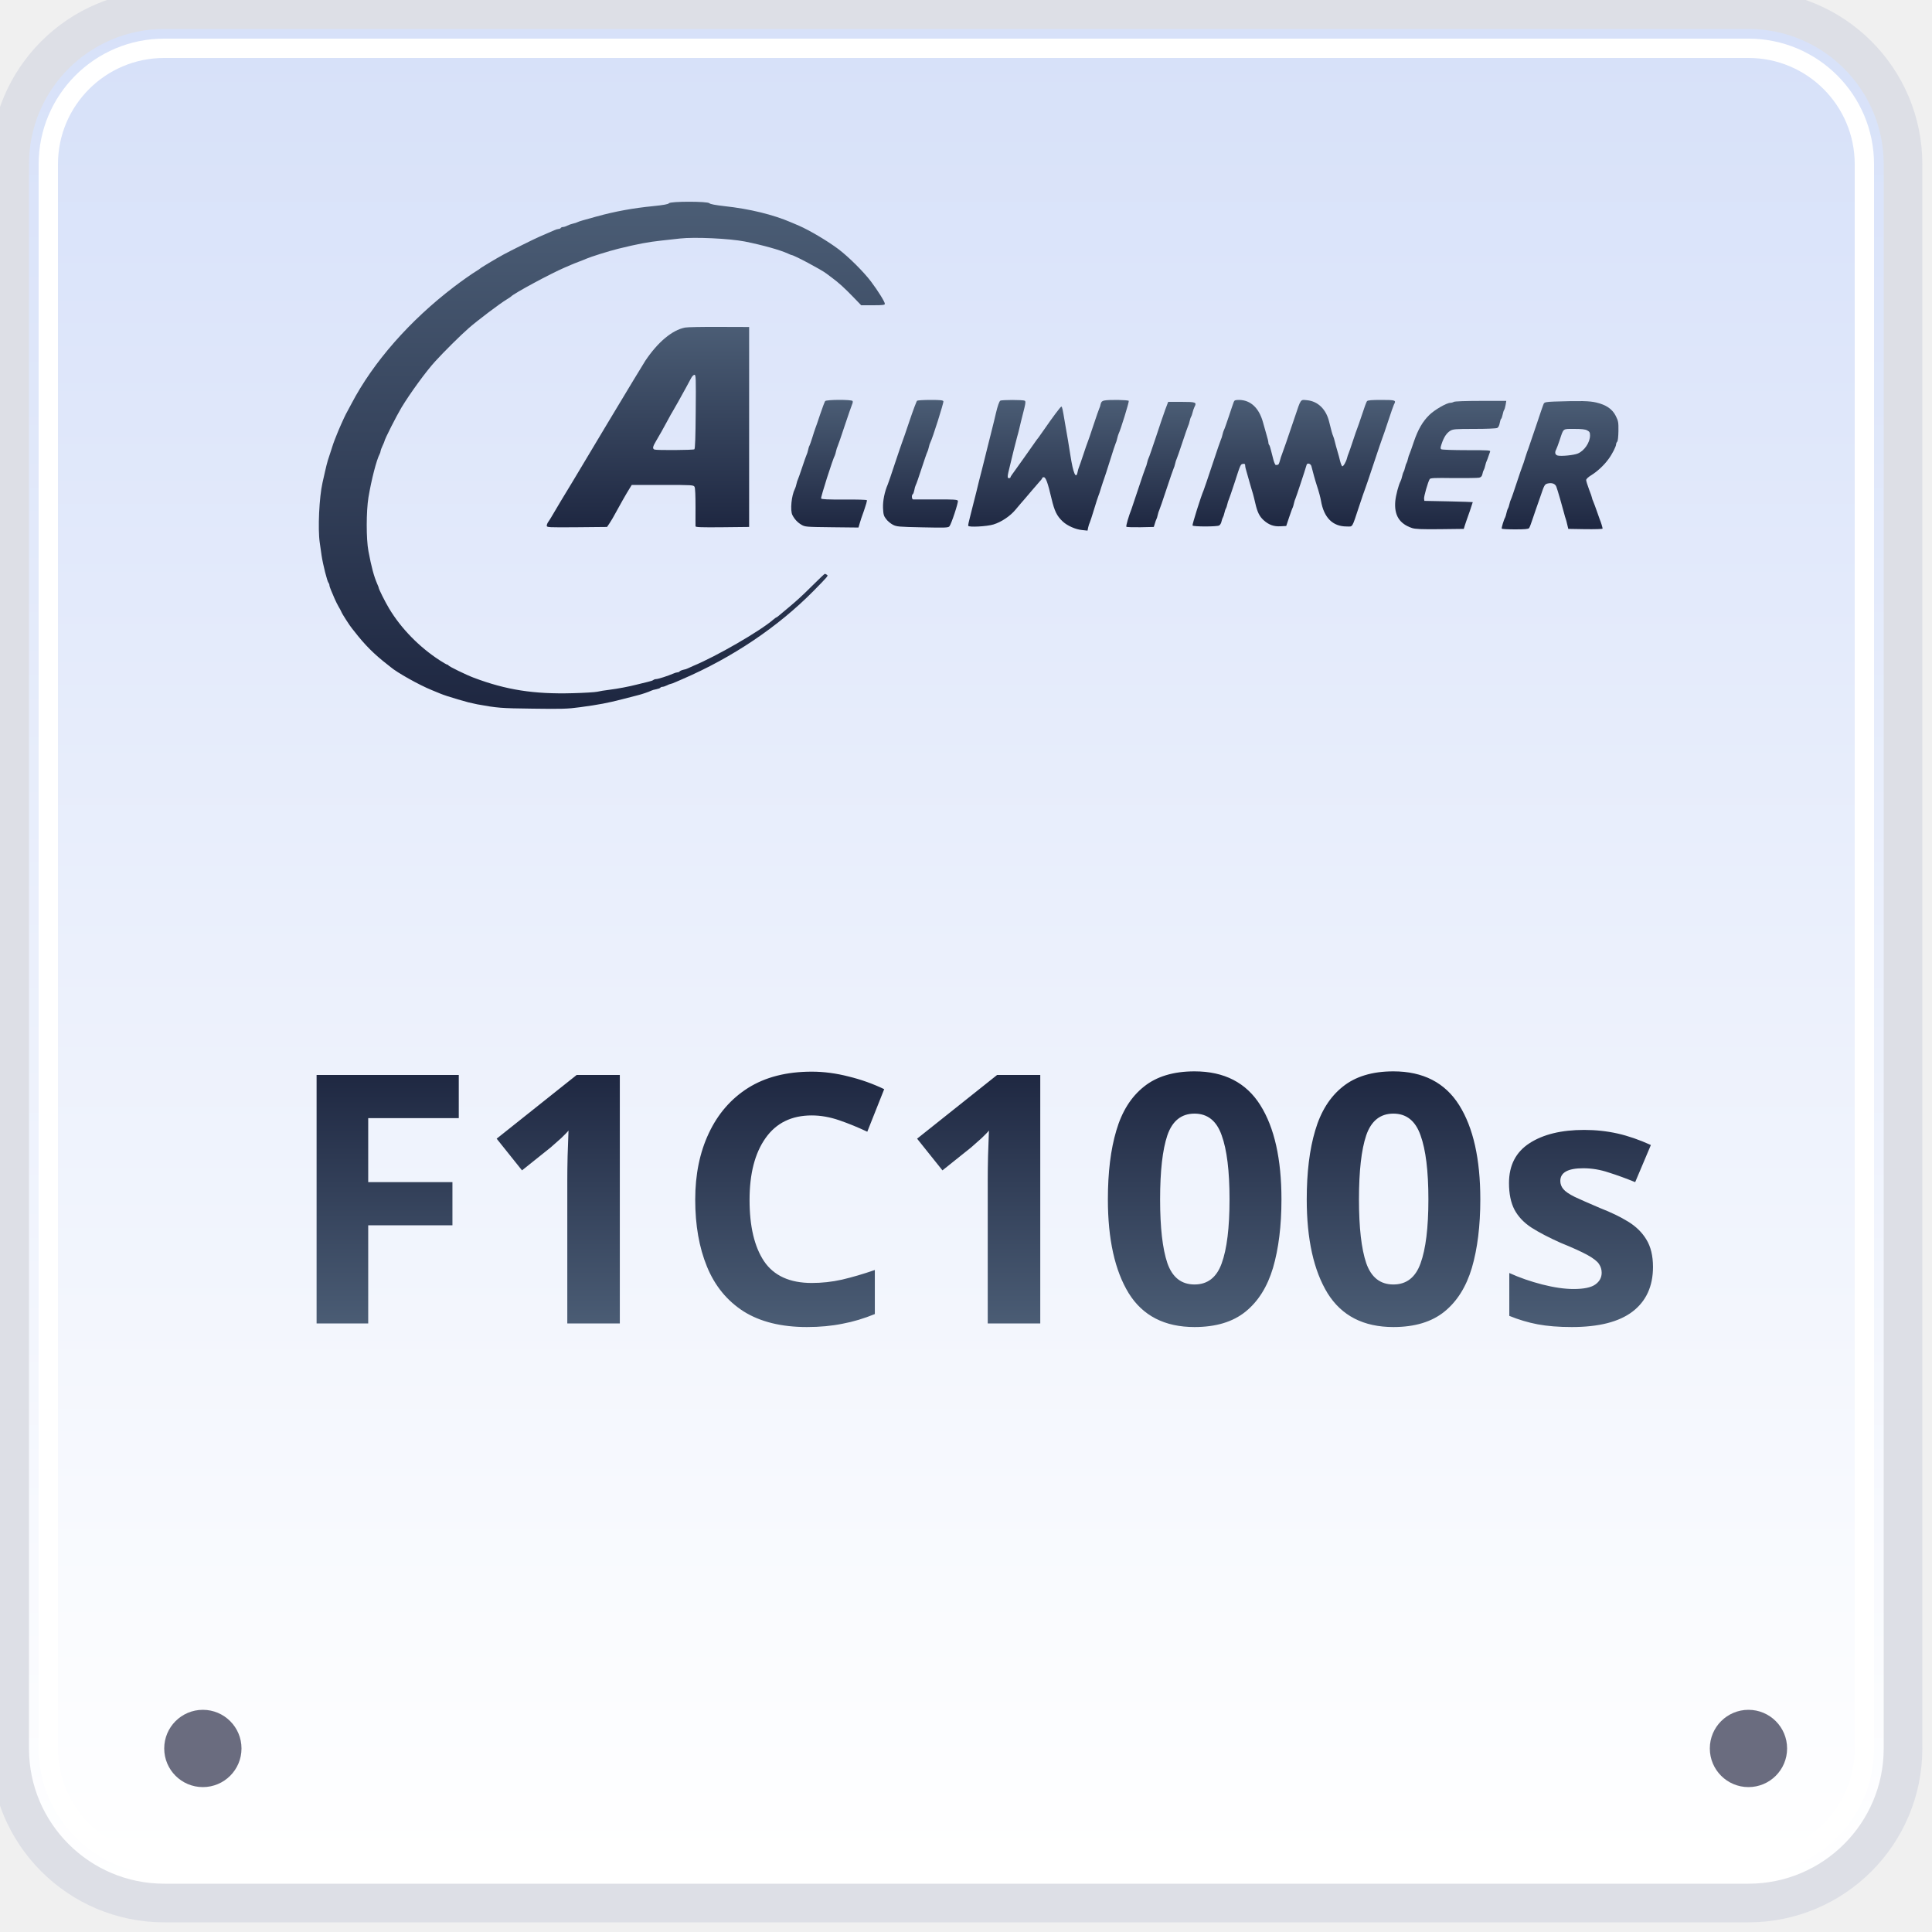
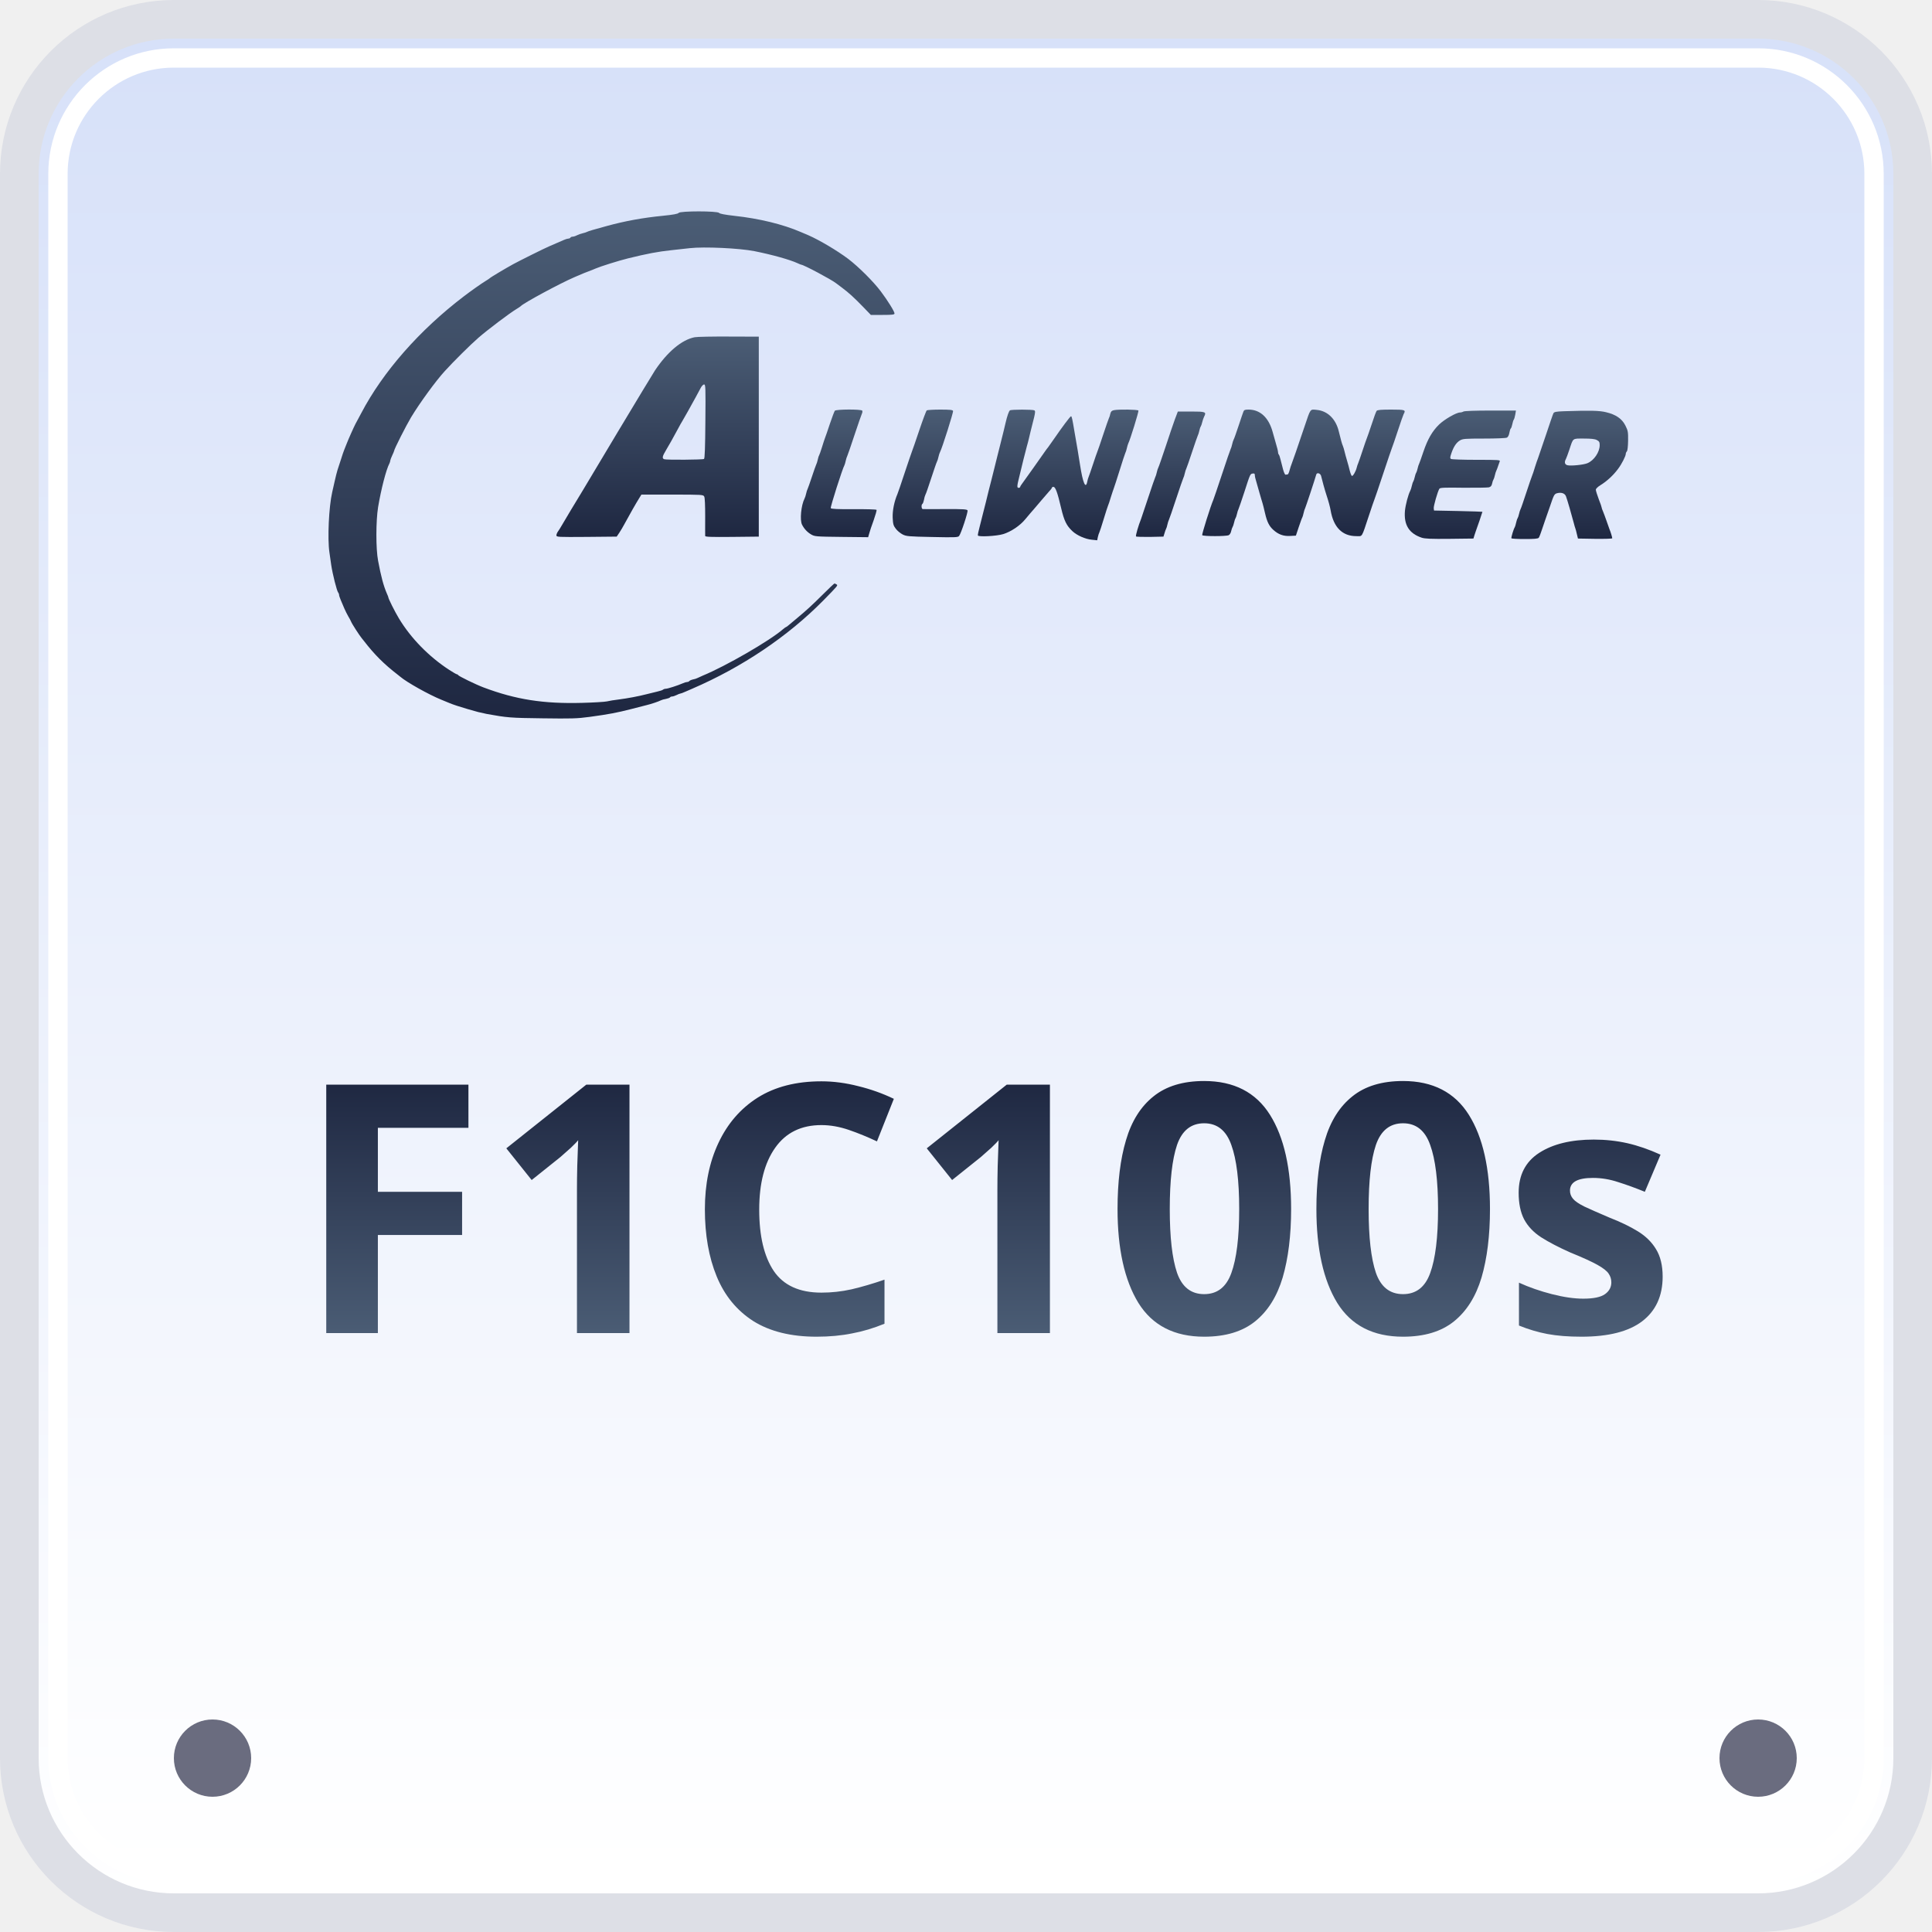
<svg xmlns="http://www.w3.org/2000/svg" width="100" height="100">
  <defs>
    <linearGradient id="soc_bg" x1="0%" y1="0%" x2="0%" y2="100%">
      <stop offset="0%" style="stop-color:#d7e1f9;stop-opacity:1" />
      <stop offset="100%" style="stop-color:#ffffff;stop-opacity:1" />
    </linearGradient>
    <linearGradient id="soc_name" x1="0%" y1="0%" x2="0%" y2="100%">
      <stop offset="0%" style="stop-color:#1e2741;stop-opacity:1" />
      <stop offset="100%" style="stop-color:#4b5d75;stop-opacity:1" />
    </linearGradient>
  </defs>
-   <g transform="translate(0.5,0.5)">
+   <g transform="translate(1,1)">
    <rect x="0" y="0" width="98" height="98" fill="url(#soc_bg)" rx="8" stroke="#dddfe6" stroke-width="2" />
    <rect x="2" y="2" width="94" height="94" fill="url(#soc_bg)" rx="6" stroke="#ffffff" stroke-width="1" />
    <g transform="translate(16,80) scale(0.005,-0.005)" fill="url(#soc_name)">
      <path d="M3625 13996 c-7 -10 -56 -19 -165 -30 -205 -20 -395 -55 -580 -106 -139 -38 -187 -52 -200 -59 -9 -5 -30 -12 -49 -16 -18 -4 -44 -13 -59 -21 -15 -8 -35 -14 -44 -14 -9 0 -20 -4 -23 -10 -3 -5 -13 -10 -22 -10 -8 0 -29 -6 -46 -14 -28 -13 -66 -29 -152 -66 -42 -17 -313 -152 -371 -184 -79 -43 -238 -138 -244 -146 -3 -3 -23 -17 -45 -30 -36 -21 -159 -108 -225 -159 -457 -348 -836 -779 -1061 -1209 -27 -50 -53 -100 -59 -110 -15 -28 -76 -164 -90 -202 -7 -19 -19 -48 -26 -65 -7 -16 -22 -61 -34 -100 -12 -38 -28 -88 -36 -110 -7 -22 -20 -74 -29 -115 -9 -41 -21 -93 -26 -115 -35 -152 -50 -481 -29 -622 6 -38 14 -97 19 -133 14 -94 58 -269 72 -284 5 -6 9 -16 9 -24 0 -7 8 -32 18 -55 10 -23 27 -62 37 -87 11 -25 29 -61 40 -80 12 -19 25 -44 29 -54 6 -19 90 -149 111 -173 5 -7 15 -18 20 -25 111 -144 209 -242 353 -353 7 -5 18 -15 25 -20 66 -57 298 -187 427 -239 36 -15 74 -31 85 -35 33 -14 105 -38 185 -61 41 -11 91 -25 110 -31 19 -5 60 -14 90 -20 210 -38 243 -41 575 -45 302 -4 357 -3 490 15 199 27 286 44 430 81 66 17 138 36 160 41 46 11 123 37 146 49 9 5 33 12 53 15 20 4 39 11 42 16 3 5 13 9 22 9 9 0 30 7 46 15 15 8 33 15 38 15 5 0 30 9 56 21 26 11 56 24 67 29 519 224 989 541 1355 911 154 157 156 159 140 169 -8 5 -18 10 -21 10 -4 0 -60 -53 -125 -118 -118 -117 -166 -160 -258 -237 -26 -22 -62 -52 -80 -67 -17 -15 -34 -28 -37 -28 -3 0 -19 -11 -35 -25 -136 -118 -589 -380 -829 -479 -22 -10 -47 -21 -55 -25 -9 -5 -30 -12 -48 -15 -17 -4 -34 -12 -37 -17 -4 -5 -13 -9 -22 -9 -8 0 -29 -6 -46 -14 -50 -22 -155 -56 -175 -56 -10 0 -22 -4 -28 -9 -5 -5 -31 -14 -59 -20 -27 -7 -77 -19 -110 -27 -85 -22 -197 -43 -290 -55 -44 -5 -99 -14 -123 -20 -24 -5 -139 -12 -255 -15 -400 -11 -688 34 -1022 160 -80 30 -258 117 -263 128 -2 5 -8 8 -13 8 -4 0 -40 20 -78 45 -211 137 -399 329 -523 536 -41 68 -108 202 -108 216 0 3 -6 19 -14 36 -36 83 -61 177 -92 342 -24 125 -23 413 0 555 31 185 83 388 117 452 5 10 9 23 9 30 1 7 9 31 20 53 11 22 19 44 20 48 0 17 126 265 176 348 88 146 256 377 349 478 87 96 264 272 347 344 90 79 323 255 393 297 22 13 42 27 45 30 24 30 408 237 555 300 28 12 59 25 70 30 11 5 45 19 75 30 30 11 64 25 75 30 50 22 238 81 335 105 203 50 310 70 450 85 52 6 138 15 190 21 150 17 513 0 670 -31 185 -37 367 -88 447 -125 17 -8 34 -15 37 -15 24 0 315 -155 361 -192 6 -5 33 -25 60 -45 70 -52 127 -104 220 -200 l80 -83 123 0 c101 0 122 3 122 15 0 20 -70 133 -143 230 -77 102 -229 253 -335 334 -114 86 -300 196 -412 245 -19 8 -55 23 -80 34 -185 80 -430 140 -690 168 -96 11 -149 21 -156 30 -17 21 -405 21 -419 0z" />
      <path d="M3791 12709 c-133 -26 -282 -151 -411 -344 -18 -27 -192 -315 -387 -640 -194 -324 -357 -597 -362 -605 -32 -50 -216 -358 -225 -375 -6 -11 -19 -31 -28 -44 -10 -13 -18 -32 -18 -42 0 -19 12 -19 312 -17 l312 3 27 40 c15 22 40 65 56 95 39 73 120 216 150 263 l23 37 320 0 c309 0 320 -1 330 -20 7 -12 10 -92 10 -208 0 -103 -1 -193 0 -200 0 -10 59 -12 278 -10 l277 3 0 1035 0 1035 -310 1 c-170 1 -330 -2 -354 -7z m111 -871 c-2 -263 -6 -384 -14 -389 -14 -9 -390 -11 -412 -3 -24 9 -20 30 18 93 36 60 67 116 124 221 19 36 38 70 42 75 4 6 31 53 60 105 29 52 67 120 83 150 17 30 39 72 50 93 10 20 26 37 36 37 15 0 16 -33 13 -382z" />
      <path d="M5242 11948 c-5 -7 -29 -69 -52 -138 -23 -69 -45 -134 -50 -145 -4 -11 -19 -54 -31 -95 -13 -41 -26 -79 -30 -85 -4 -5 -10 -26 -14 -45 -4 -19 -11 -41 -16 -50 -4 -8 -24 -64 -44 -125 -20 -60 -40 -117 -44 -125 -5 -9 -12 -31 -16 -50 -4 -19 -11 -41 -16 -50 -36 -70 -51 -224 -26 -272 22 -43 53 -76 93 -100 38 -22 47 -23 315 -26 l276 -3 11 38 c5 21 26 83 46 137 19 54 33 103 30 108 -3 5 -109 8 -236 7 -170 -1 -233 2 -238 11 -6 10 122 412 142 445 3 6 9 26 13 45 4 19 11 41 16 50 4 8 38 105 74 215 37 110 71 210 77 222 6 11 7 26 4 32 -10 16 -270 15 -284 -1z" />
      <path d="M6194 11952 c-6 -4 -41 -97 -78 -207 -37 -110 -71 -209 -76 -220 -5 -11 -38 -110 -75 -220 -36 -110 -70 -209 -75 -220 -33 -76 -52 -171 -49 -244 3 -67 8 -83 32 -114 15 -21 47 -47 70 -59 39 -20 60 -22 307 -27 233 -5 266 -4 278 10 20 23 94 248 88 265 -5 12 -43 15 -228 14 -123 0 -229 -1 -235 0 -15 0 -18 46 -4 54 5 3 12 22 16 42 3 20 10 44 15 53 6 9 32 86 60 171 28 85 54 162 59 170 5 9 12 31 16 50 4 19 11 41 16 50 21 38 140 413 135 426 -4 11 -31 14 -133 14 -70 0 -133 -4 -139 -8z" />
      <path d="M7055 11952 c-11 -7 -28 -55 -46 -132 -10 -44 -23 -98 -53 -217 -8 -32 -22 -87 -31 -123 -9 -36 -23 -92 -31 -125 -8 -33 -22 -87 -30 -120 -8 -33 -22 -86 -30 -117 -7 -32 -21 -84 -28 -115 -8 -32 -22 -85 -30 -118 -8 -33 -24 -96 -35 -139 -12 -44 -20 -84 -18 -89 5 -17 194 -7 262 14 81 25 172 86 227 152 24 29 47 57 53 63 16 18 56 64 115 134 30 35 67 78 82 95 16 16 28 33 28 38 0 4 7 7 15 7 21 0 42 -58 80 -220 31 -132 56 -182 117 -239 47 -44 134 -82 199 -88 l57 -6 7 34 c4 18 11 40 16 49 4 8 24 69 44 135 20 66 40 129 45 140 5 11 19 52 30 90 12 39 26 79 30 90 5 11 31 94 60 185 28 91 55 172 59 180 5 9 12 31 16 50 4 19 11 41 15 50 20 39 110 331 105 340 -7 11 -204 14 -253 4 -24 -5 -32 -13 -38 -37 -3 -17 -10 -38 -15 -47 -4 -8 -31 -85 -59 -170 -28 -85 -55 -164 -60 -175 -5 -11 -25 -69 -45 -130 -20 -60 -40 -119 -45 -130 -5 -11 -12 -35 -15 -52 -16 -81 -46 -10 -74 172 -5 33 -17 103 -25 155 -9 52 -23 136 -32 185 -24 144 -29 166 -37 166 -8 0 -94 -115 -177 -236 -25 -36 -52 -74 -60 -85 -8 -10 -21 -26 -28 -37 -7 -10 -35 -49 -62 -88 -27 -38 -55 -78 -62 -88 -25 -36 -108 -152 -123 -172 -8 -10 -15 -23 -15 -27 0 -4 -7 -8 -16 -8 -18 0 -17 19 10 125 8 33 26 107 40 165 15 58 31 121 36 140 6 19 15 55 21 80 10 44 22 93 54 219 12 52 13 66 3 73 -16 10 -239 10 -253 0z" />
      <path d="M9471 11937 c-5 -12 -27 -78 -50 -147 -23 -69 -45 -132 -50 -140 -5 -9 -12 -31 -16 -50 -4 -19 -11 -41 -16 -50 -4 -8 -45 -125 -89 -260 -45 -135 -85 -254 -90 -265 -27 -60 -120 -357 -115 -365 8 -13 251 -13 275 0 10 5 22 24 25 42 4 18 11 38 15 43 4 6 11 26 15 45 4 19 11 40 15 45 4 6 11 26 15 45 4 19 11 41 16 50 4 8 31 87 60 175 62 193 61 189 88 193 16 3 21 -2 21 -17 0 -11 6 -40 14 -63 7 -24 23 -79 35 -123 13 -44 26 -91 31 -105 4 -14 16 -59 25 -100 21 -92 43 -136 86 -175 53 -48 106 -67 174 -63 l60 3 30 90 c17 50 33 95 37 100 3 6 9 26 13 45 4 19 11 41 16 50 6 12 97 285 115 348 7 24 43 13 50 -15 7 -32 41 -155 54 -193 22 -66 39 -129 45 -165 30 -174 121 -265 265 -265 67 0 52 -24 130 210 28 85 55 164 60 175 5 11 45 130 90 265 45 135 85 254 90 265 5 11 32 90 60 175 28 85 55 163 60 172 25 45 18 48 -129 48 -103 0 -141 -3 -150 -13 -6 -7 -29 -69 -51 -138 -23 -68 -45 -133 -50 -144 -5 -11 -25 -69 -45 -130 -20 -60 -40 -119 -45 -130 -5 -11 -12 -31 -15 -45 -10 -41 -39 -90 -50 -87 -5 2 -15 26 -22 53 -6 27 -19 74 -28 104 -9 30 -21 73 -26 95 -5 22 -13 49 -18 60 -9 19 -20 61 -42 150 -31 129 -117 212 -229 222 -69 7 -62 17 -124 -168 -70 -209 -127 -372 -136 -394 -5 -11 -14 -39 -20 -62 -6 -24 -15 -44 -20 -44 -6 -1 -15 -2 -22 -3 -6 -1 -17 23 -25 52 -7 28 -19 74 -26 101 -6 27 -15 53 -20 57 -4 4 -7 15 -7 24 0 9 -9 48 -21 86 -11 38 -27 94 -35 124 -41 148 -129 229 -247 230 -40 0 -49 -3 -56 -23z" />
      <path d="M11750 11940 c-8 -5 -25 -10 -36 -10 -39 0 -164 -73 -217 -125 -70 -68 -118 -151 -162 -281 -20 -60 -40 -116 -44 -124 -5 -9 -12 -31 -16 -50 -4 -19 -11 -39 -15 -45 -4 -5 -11 -26 -15 -45 -4 -19 -11 -39 -15 -45 -4 -5 -11 -26 -15 -45 -4 -19 -11 -41 -16 -50 -21 -39 -49 -146 -55 -207 -13 -146 42 -235 173 -279 33 -11 96 -14 289 -12 l247 3 9 30 c5 17 12 37 15 45 13 34 70 200 69 202 -1 1 -113 5 -251 8 l-250 5 -3 23 c-3 22 40 173 58 202 7 12 47 14 247 11 132 -1 251 1 265 4 20 5 29 15 34 38 3 18 10 37 14 42 4 6 11 26 15 45 4 19 11 41 16 50 4 8 12 29 17 45 6 17 13 38 17 48 7 16 -9 17 -241 17 -137 0 -255 4 -263 9 -11 7 -11 16 3 57 23 69 51 111 88 134 30 18 51 20 251 20 124 0 226 4 237 10 11 6 21 26 25 50 4 22 10 42 15 45 4 3 11 22 15 42 4 21 11 43 15 48 5 6 12 30 16 53 l7 42 -264 0 c-153 0 -270 -4 -279 -10z" />
      <path d="M12788 11943 c-80 -3 -99 -7 -107 -21 -5 -9 -41 -114 -80 -232 -40 -118 -76 -224 -80 -235 -5 -11 -19 -51 -31 -90 -11 -38 -25 -79 -30 -90 -5 -11 -32 -90 -60 -175 -28 -85 -54 -162 -59 -170 -5 -9 -12 -31 -16 -50 -4 -19 -11 -39 -15 -45 -4 -5 -11 -26 -15 -45 -4 -19 -10 -39 -13 -45 -14 -22 -40 -110 -36 -117 3 -5 65 -8 138 -8 99 0 136 3 145 13 6 8 22 49 36 93 15 43 29 86 32 94 3 8 25 71 49 140 39 116 44 126 72 134 44 12 81 0 93 -32 11 -27 61 -200 81 -277 5 -22 13 -47 16 -55 3 -8 11 -35 16 -60 l11 -45 178 -3 c97 -1 177 1 177 6 0 10 -17 67 -30 97 -4 11 -18 49 -30 85 -12 36 -29 79 -36 97 -8 17 -14 35 -14 40 0 5 -13 44 -30 86 -16 43 -30 87 -30 97 0 11 19 30 50 49 65 40 133 103 180 167 39 52 80 133 80 156 0 8 5 19 11 25 7 7 12 52 13 111 1 90 -1 103 -28 157 -36 71 -99 114 -201 138 -69 17 -162 19 -437 10z m342 -298 c25 -13 30 -22 30 -53 0 -72 -59 -159 -127 -187 -40 -17 -171 -30 -207 -21 -28 7 -34 32 -16 64 5 9 21 53 36 97 41 124 29 115 150 115 75 0 114 -4 134 -15z" />
      <path d="M8762 11858 c-17 -46 -60 -173 -96 -283 -37 -110 -70 -207 -75 -215 -5 -9 -12 -31 -16 -50 -4 -19 -11 -41 -16 -50 -4 -8 -38 -105 -74 -215 -37 -110 -69 -207 -72 -215 -28 -69 -59 -176 -53 -183 3 -4 69 -6 145 -5 l139 3 11 35 c5 19 13 40 16 45 4 6 10 26 14 45 4 19 11 41 16 50 4 8 38 105 74 215 36 110 70 207 74 215 5 9 12 31 16 50 4 19 11 41 16 50 4 8 31 85 59 170 28 85 55 162 59 170 5 9 12 31 16 50 4 19 11 40 15 45 4 6 11 25 15 43 4 18 13 45 20 59 26 49 15 53 -135 53 l-137 0 -31 -82z" />
    </g>
    <text x="50" y="68" fill="url(#soc_name)" text-anchor="middle">
      <tspan font-weight="600" font-size="18" font-family="Adobe Heiti Std, sans-serif">F1C100s</tspan>
    </text>
    <circle cx="10" cy="90" r="2" fill="#6a6c7f" />
    <circle cx="90" cy="90" r="2" fill="#6a6c7f" />
  </g>
</svg>
